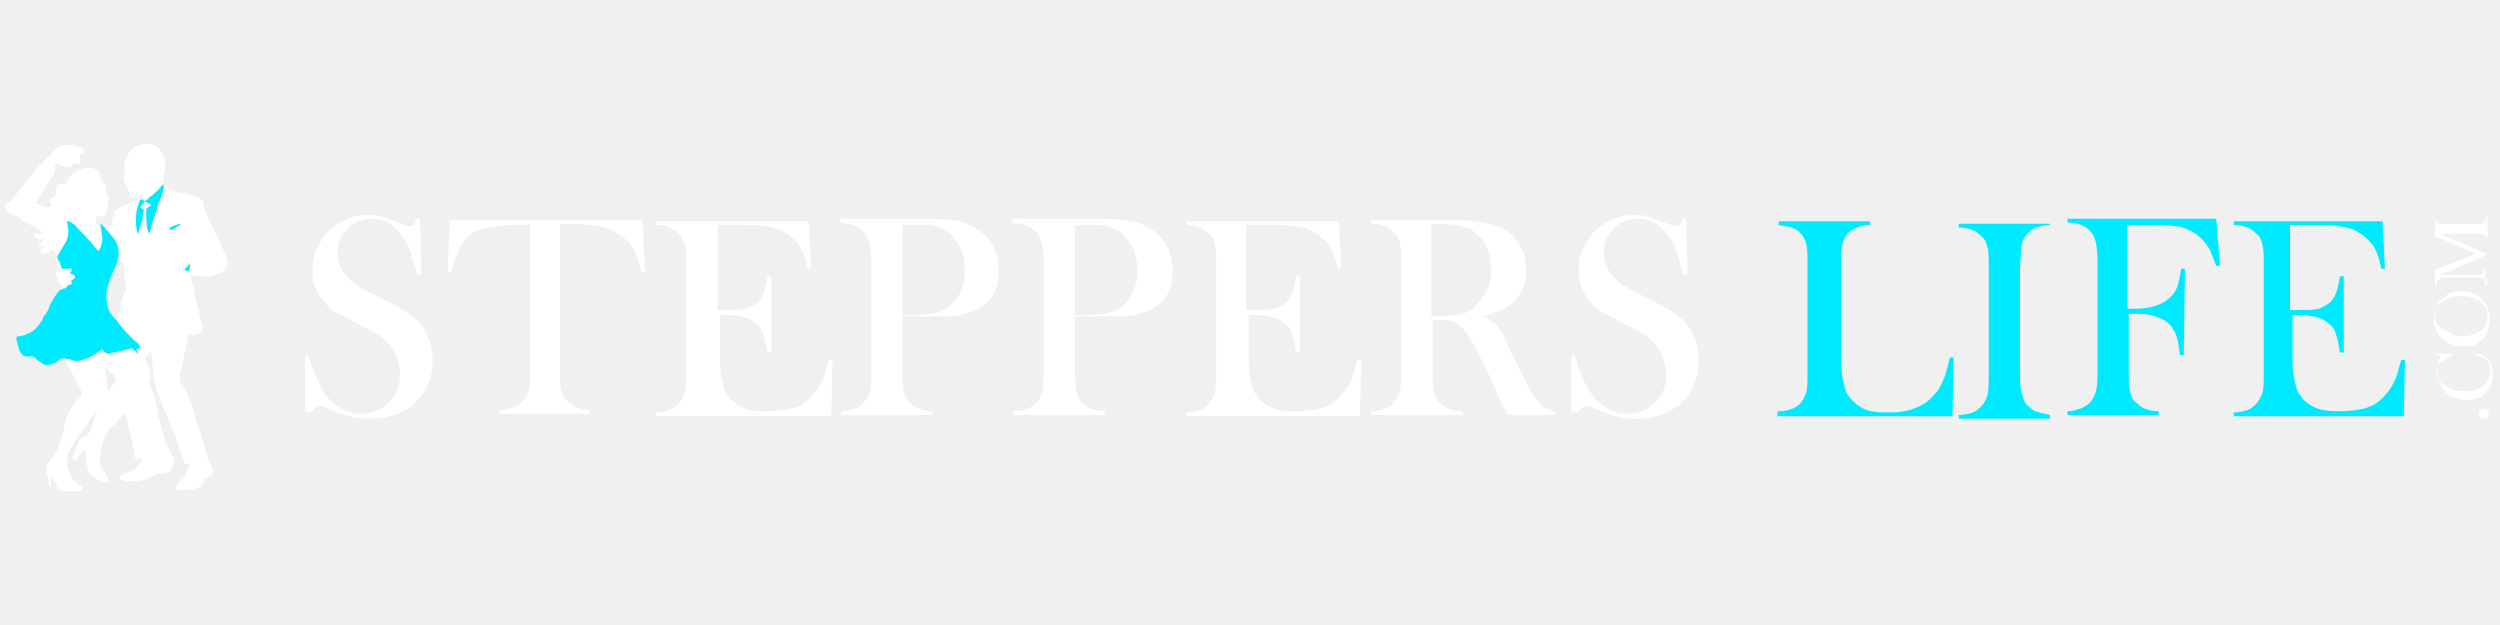
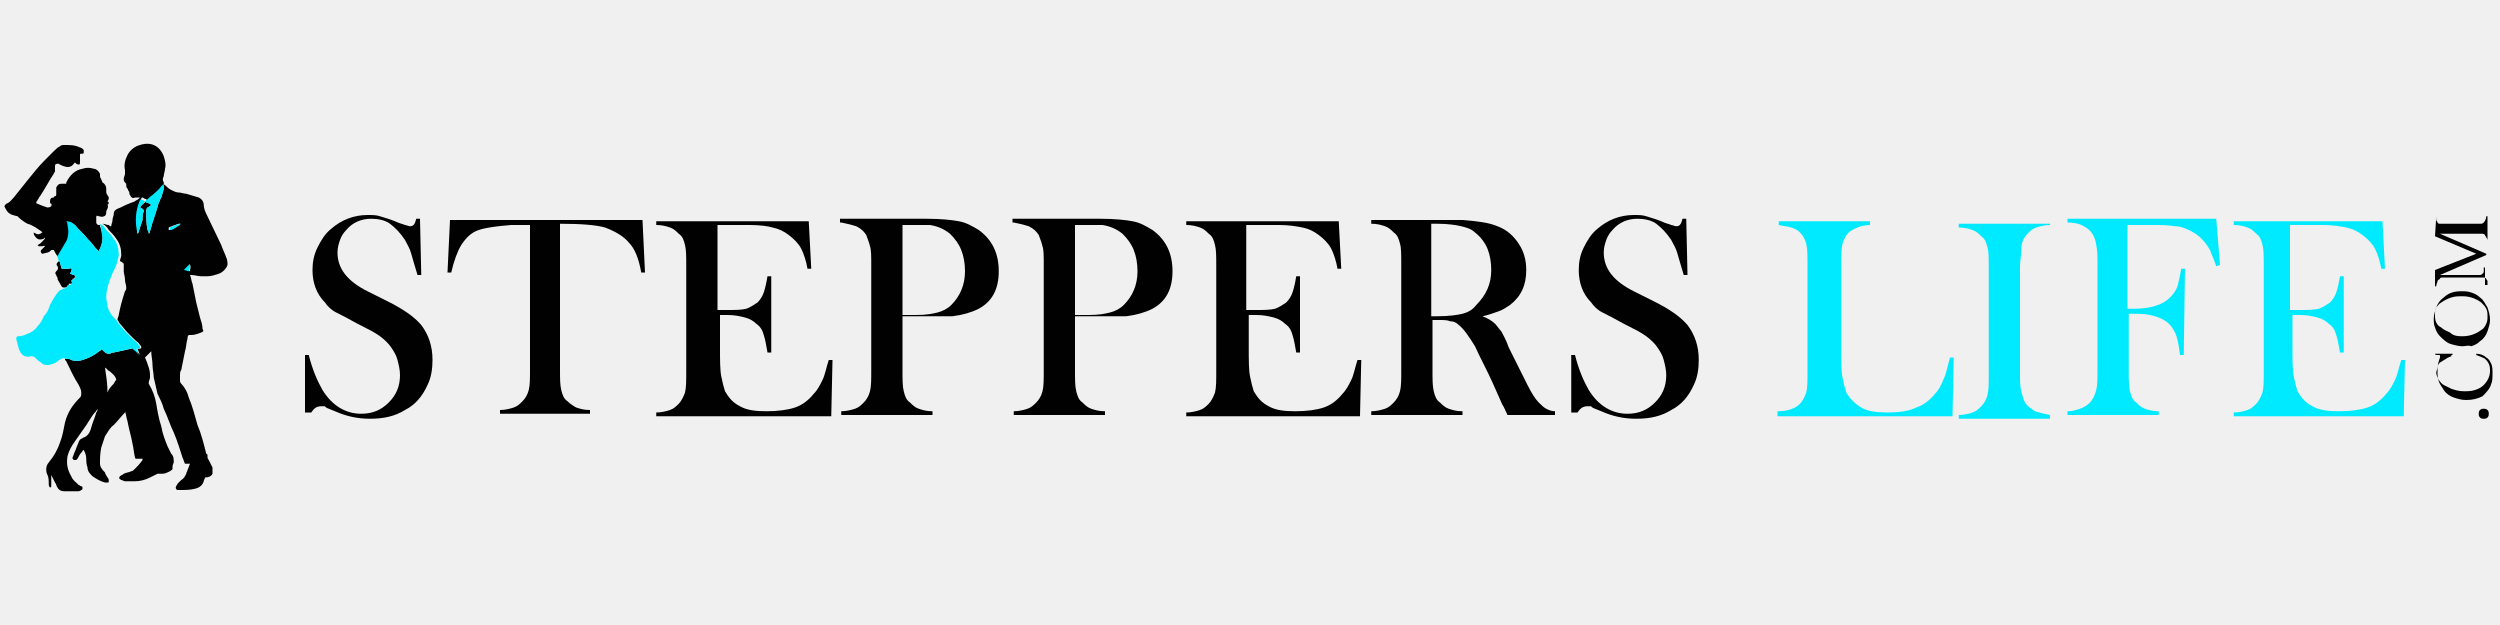
<svg xmlns="http://www.w3.org/2000/svg" version="1.1" id="Layer_1" x="0px" y="0px" viewBox="0 0 200 50" style="enable-background:new 0 0 200 50;" xml:space="preserve">
  <style type="text/css">
- 	.st0{fill:#FFFFFF;}
+ 	.st0{fill:#010101;}
	.st1{fill:#00EAFF;}
</style>
  <g>
    <g>
      <g>
        <path class="st0" d="M18.1,20.6c-0.1-0.3-0.3-0.7-0.4-1c-0.4-0.8-0.8-1.7-1.2-2.5c-0.1-0.2-0.2-0.5-0.2-0.7     c0-0.3-0.2-0.5-0.4-0.6c-0.3-0.1-0.7-0.2-1-0.3c-0.2,0-0.4-0.1-0.6-0.1c-0.2,0-0.4-0.1-0.6-0.2c-0.2-0.1-0.3-0.2-0.5-0.4     c-0.1,0-0.1-0.1-0.1-0.2c-0.1-0.2-0.1-0.3,0-0.5c0-0.2,0.1-0.4,0.1-0.6c0.1-0.3,0-0.7-0.1-1c-0.3-0.8-1-1.2-1.9-0.9     c-0.4,0.1-0.8,0.4-1,0.8c-0.2,0.4-0.3,0.8-0.2,1.2c0,0.1,0,0.2,0,0.3c0,0.1-0.1,0.3-0.1,0.4c0,0.1,0,0.2,0.1,0.3     c0,0,0.1,0.1,0.1,0.1c0,0,0,0.1,0,0.1c0,0.1,0,0.2,0.1,0.3c0.1,0.1,0,0.1,0.1,0.2c0.1,0.1,0,0.2,0.1,0.3c0.1,0.2,0.2,0.3,0.4,0.2     c0,0,0,0,0.1,0c0.1,0,0.2,0,0.3,0c0,0-0.1,0.1-0.1,0.1c-0.1,0.1-0.2,0.1-0.3,0.2c-0.2,0.1-0.3,0.1-0.5,0.2     c-0.3,0.1-0.6,0.3-0.9,0.4c-0.2,0.1-0.3,0.2-0.3,0.4c0,0.2-0.1,0.3-0.1,0.5c0,0.2-0.1,0.3-0.1,0.5c-0.1,0-0.1,0-0.2-0.1     c-0.2,0-0.3-0.1-0.5-0.1l-0.1,0c0,0,0,0,0,0c0,0,0.1,0,0.1,0c0.2,0.1,0.4,0.3,0.5,0.5c0.2,0.2,0.4,0.4,0.6,0.7     c0.3,0.4,0.4,0.8,0.4,1.3c0,0.2-0.1,0.3-0.1,0.5c0.1,0,0.2,0.1,0.3,0.2c0,0,0,0,0,0.1c0,0.2,0,0.4,0,0.5c0,0.2,0.1,0.4,0.1,0.7     c0,0.2,0.1,0.4,0.1,0.6c0,0.1,0,0.2-0.1,0.3c-0.2,0.6-0.4,1.3-0.5,1.9c0,0.1-0.1,0.2-0.1,0.4c0.1,0.1,0.1,0.2,0.2,0.3     c0.2,0.2,0.4,0.5,0.6,0.7c0.2,0.2,0.4,0.4,0.6,0.6c0.1,0.1,0.3,0.2,0.4,0.4c0.1,0.1,0.1,0.1,0.1,0.2c0,0.1-0.1,0.1-0.2,0.1     c0,0-0.1,0-0.1,0c0.1,0.2,0.1,0.3,0.2,0.5c0,0,0,0,0,0c-0.1-0.1-0.2-0.3-0.4-0.4c0,0-0.1-0.1-0.1-0.1c-0.1-0.1-0.1,0-0.2,0     C10,28,9.6,28.1,9.1,28.2c-0.1,0-0.2,0-0.3,0.1c-0.2,0-0.3,0-0.5-0.2c0,0-0.1-0.1-0.1-0.1c0-0.1-0.1-0.1-0.1,0     c-0.2,0.1-0.4,0.3-0.6,0.4c-0.3,0.2-0.6,0.3-0.9,0.4c-0.3,0.1-0.6,0.1-0.9,0c-0.1-0.1-0.3-0.1-0.4-0.1c0,0-0.1,0-0.1,0     c0,0.1,0,0.1,0.1,0.2c0.3,0.6,0.6,1.3,1,1.9c0.1,0.2,0.2,0.4,0.2,0.6c0,0.2,0,0.3-0.1,0.4c-0.6,0.6-1,1.2-1.2,2     c-0.1,0.5-0.2,1.1-0.4,1.6c-0.2,0.6-0.5,1.1-0.9,1.6c-0.1,0.1-0.2,0.3-0.2,0.5c0,0.2,0,0.3,0.1,0.5c0.1,0.2,0.1,0.5,0.1,0.7     c0,0.1,0,0.2,0.1,0.3C3.9,39,4,39,4,39c0.1,0,0.1-0.1,0.1-0.1c0-0.1,0-0.3,0-0.4c0-0.2,0-0.3,0-0.5c0,0,0,0,0,0     c0.1,0.2,0.2,0.4,0.3,0.6c0.1,0.1,0.1,0.3,0.2,0.4c0.1,0.2,0.3,0.3,0.5,0.3c0.4,0,0.7,0,1.1,0c0.1,0,0.2,0,0.3-0.1     c0.1,0,0.1-0.1,0.1-0.2c0,0,0-0.1-0.1-0.1c-0.1,0-0.1-0.1-0.2-0.1c-0.2-0.2-0.5-0.4-0.6-0.7c-0.3-0.5-0.4-1-0.3-1.6     c0.1-0.4,0.3-0.8,0.6-1.2c0.2-0.3,0.5-0.7,0.7-1c0.3-0.4,0.5-0.8,0.8-1.2c0.1-0.1,0.2-0.2,0.3-0.4c0,0.1,0,0.2-0.1,0.3     c-0.1,0.4-0.3,0.8-0.4,1.2C7.2,34.6,7,34.9,6.7,35c-0.1,0-0.1,0.1-0.2,0.1c-0.2,0.1-0.2,0.3-0.3,0.5c-0.1,0.2-0.1,0.3-0.2,0.5     c-0.1,0.2-0.1,0.3-0.2,0.5c0,0.1,0,0.1,0.1,0.2c0.1,0,0.1,0,0.2,0c0,0,0.1-0.1,0.1-0.1c0.1-0.2,0.2-0.4,0.4-0.6     c0,0,0-0.1,0.1-0.1c0.1,0.2,0.2,0.4,0.2,0.7c0,0.2,0,0.4,0.1,0.7c0,0.3,0.2,0.5,0.4,0.7c0.3,0.2,0.6,0.4,1,0.5c0.1,0,0.1,0,0.2,0     c0.1,0,0.1,0,0.1-0.1c0-0.1,0-0.2-0.1-0.3c-0.1-0.2-0.2-0.3-0.2-0.4C8.1,37.5,8,37.3,8,37.1c0-0.4,0-0.8,0.1-1.3     c0.1-0.3,0.2-0.6,0.3-0.9c0.2-0.3,0.4-0.7,0.7-0.9c0.3-0.3,0.6-0.7,0.9-1c0,0,0,0,0-0.1c0,0,0,0,0,0c0.1,0.3,0.1,0.5,0.2,0.8     c0.1,0.6,0.3,1.2,0.4,1.8c0.1,0.4,0.1,0.7,0.2,1.1c0,0.1,0.1,0.1,0.1,0.1c0,0,0.1,0,0.1,0c0.1,0,0.2,0,0.4,0c0,0,0,0,0,0.1     c-0.2,0.3-0.4,0.5-0.6,0.7c-0.1,0.1-0.2,0.2-0.3,0.2c-0.2,0.1-0.4,0.1-0.6,0.2C9.8,38,9.7,38,9.6,38.1c-0.1,0.1-0.1,0.2,0.1,0.3     c0.1,0,0.2,0.1,0.3,0.1c0.3,0,0.5,0,0.8,0c0.4,0,0.8-0.1,1.2-0.3c0.2-0.1,0.4-0.2,0.6-0.3c0.1,0,0.1,0,0.2,0c0.1,0,0.1,0,0.2,0     c0.2,0,0.4-0.1,0.6-0.2c0.1-0.1,0.2-0.1,0.2-0.2c0-0.2,0-0.3,0.1-0.5c0-0.3,0-0.5-0.2-0.7c-0.1-0.2-0.2-0.4-0.3-0.6     c-0.2-0.5-0.4-1-0.5-1.6c-0.2-0.6-0.3-1.2-0.4-1.8c-0.1-0.6-0.3-1.1-0.6-1.6c0,0,0-0.1,0-0.1c0-0.1,0.1-0.3,0.1-0.4     c0-0.3,0-0.5-0.1-0.8c-0.1-0.3-0.2-0.6-0.3-0.8c0.2-0.2,0.3-0.3,0.5-0.5c0,0,0,0,0,0c0,0.4,0.1,0.7,0.1,1.1c0,0.3,0.1,0.7,0.1,1     c0.1,0.4,0.2,0.9,0.3,1.3c0.2,0.4,0.4,0.8,0.5,1.2c0.3,0.6,0.5,1.3,0.8,1.9c0.3,0.7,0.5,1.4,0.7,2c0.1,0.2,0.1,0.3,0.2,0.5     c0.1,0,0.3,0,0.4,0c-0.1,0.2-0.1,0.3-0.2,0.5c0,0.1-0.1,0.2-0.1,0.3c-0.1,0.2-0.2,0.4-0.4,0.5c-0.1,0.1-0.2,0.2-0.3,0.3     c0,0.1-0.1,0.1-0.1,0.2c-0.1,0.1,0,0.3,0.1,0.3c0.1,0,0.1,0,0.2,0c0.4,0,0.8,0,1.2-0.1c0.4-0.1,0.6-0.3,0.7-0.6     c0-0.1,0.1-0.2,0.1-0.3c0,0,0,0,0,0c0.3,0,0.5-0.1,0.6-0.3c0-0.2,0-0.3,0-0.5c-0.1-0.2-0.2-0.4-0.3-0.6c-0.1-0.1-0.1-0.2-0.1-0.3     c0-0.1,0-0.2-0.1-0.2c-0.2-0.8-0.4-1.6-0.7-2.3c-0.2-0.7-0.4-1.5-0.7-2.2c-0.1-0.4-0.3-0.8-0.6-1.1c-0.1-0.1-0.1-0.2-0.1-0.3     c0-0.1,0-0.3,0-0.4c0-0.1,0-0.3,0.1-0.4c0.1-0.5,0.2-1,0.3-1.5c0.1-0.3,0.1-0.7,0.2-1c0-0.1,0-0.2,0.1-0.3c0.1,0,0.2,0,0.2,0     c0.3,0,0.5-0.1,0.8-0.2c0.2-0.1,0.2-0.1,0.1-0.3c0-0.3-0.1-0.6-0.2-0.9c-0.1-0.4-0.2-0.8-0.3-1.2c-0.1-0.5-0.2-1-0.3-1.5     c-0.1-0.2-0.1-0.5-0.2-0.7c0,0,0,0,0.1,0c0.3,0,0.5,0.1,0.8,0.1c0.2,0,0.4,0,0.5,0c0.3,0,0.6-0.1,0.9-0.2     c0.3-0.1,0.6-0.4,0.7-0.7C18.2,21,18.2,20.8,18.1,20.6z M9.2,30.5c0,0.1-0.1,0.1-0.1,0.2c-0.2,0.2-0.4,0.4-0.5,0.7     c0-0.7-0.1-1.3-0.2-2c0.1,0.1,0.2,0.1,0.2,0.2c0.2,0.1,0.3,0.2,0.5,0.4c0.1,0.1,0.2,0.3,0.2,0.4C9.3,30.4,9.2,30.5,9.2,30.5z      M11.2,16.6c0.1,0,0.1,0.1,0.2,0.1c0.1,0.1,0.1,0.1,0.1,0.2c-0.1,0.2-0.1,0.5-0.1,0.7c-0.1,0.3-0.2,0.6-0.3,0.9     c0,0.1,0,0.1-0.1,0.2c-0.1-0.9-0.1-1.9,0.3-2.8c0,0,0-0.1,0.1-0.1c0.1,0,0.1,0.1,0.2,0.1c0.1,0,0.1,0.1,0.2,0.1     C11.5,16.3,11.3,16.4,11.2,16.6z M12.9,15.8c-0.1,0.1-0.1,0.3-0.2,0.4c-0.2,0.8-0.5,1.5-0.7,2.3c0,0.1,0,0.1-0.1,0.2     c0-0.1,0-0.2-0.1-0.3c-0.1-0.5-0.1-1-0.1-1.5c0-0.1,0-0.2,0.1-0.3c0.1,0,0.1-0.1,0.2-0.1c0.1-0.1,0.1-0.1,0-0.2     c-0.1,0-0.2-0.1-0.2-0.1c0,0,0,0-0.1,0c-0.1-0.1-0.1-0.1,0-0.1c0,0,0,0,0,0c0.2-0.1,0.3-0.3,0.5-0.4c0.2-0.2,0.5-0.4,0.7-0.7     c0,0,0.1-0.1,0.1-0.1c0.1-0.1,0.1-0.1,0.1,0.1C13.1,15.2,13,15.5,12.9,15.8z M14.3,18c-0.2,0.1-0.4,0.3-0.7,0.4c0,0-0.1,0-0.1,0     c0-0.1,0-0.1,0-0.2c0.2-0.1,0.5-0.2,0.8-0.3c0,0,0.1,0,0.1,0c0,0,0,0,0,0C14.4,18,14.4,18,14.3,18z M15.2,21.7     c-0.1,0-0.2-0.1-0.4-0.1c0.1-0.2,0.3-0.3,0.4-0.4C15.3,21.3,15.2,21.5,15.2,21.7z" />
        <path class="st0" d="M4,20.1C4.1,20,4.1,20,4.2,20c0,0,0.1,0,0.1,0c0.1,0.2,0.2,0.4,0.4,0.6c0,0,0,0,0,0c0-0.1,0.1-0.1,0.1-0.2     c0.2-0.3,0.4-0.7,0.6-1c0.2-0.4,0.2-0.9,0.1-1.3c0-0.1,0-0.2-0.1-0.3C5.7,17.7,5.8,17.9,6,18c0.3,0.4,0.7,0.7,1,1.1     c0.2,0.2,0.4,0.4,0.6,0.7c0.1,0.1,0.2,0.2,0.3,0.3c0,0,0,0,0,0c0.2-0.4,0.3-0.7,0.3-1.1c0-0.3-0.1-0.7-0.2-0.9c0,0,0-0.1,0-0.1     c0,0-0.1,0-0.1,0c-0.1,0-0.2-0.1-0.2-0.2c0-0.1,0-0.3,0-0.4c0-0.1,0-0.2,0.2-0.1c0.1,0,0.3,0.1,0.4,0c0.1,0,0.2-0.1,0.2-0.3     c0,0,0-0.1,0-0.1c0.1-0.2,0.2-0.4,0.1-0.5c0.1-0.1,0.1-0.1,0.1-0.2c0,0-0.1-0.1-0.1-0.1c0,0,0,0,0,0c0.1-0.1,0.1-0.2,0.1-0.3     c0-0.1-0.1-0.1-0.1-0.2c-0.1-0.1-0.1-0.2-0.1-0.3c0-0.1,0-0.1,0-0.2c0-0.2-0.1-0.4-0.3-0.5C8.1,14.3,8,14.2,8,14.1     C8,14,8,14,8,13.9c-0.1-0.2-0.3-0.4-0.5-0.4c-0.3-0.1-0.6-0.1-0.9,0c-0.6,0.1-1,0.5-1.3,1.1c0,0,0,0.1,0,0.1c-0.1,0-0.1,0-0.2,0     c-0.1,0-0.1,0-0.2,0c-0.2,0-0.3,0.1-0.4,0.3c0,0.1,0,0.1,0,0.2c0,0.1,0,0.2,0,0.3c0,0.1,0,0.2-0.1,0.2c0,0-0.1,0-0.1,0.1     C4.1,15.8,4,15.9,4,16.1c0,0.1,0,0.2,0.1,0.2c0.1,0.2-0.1,0.3-0.3,0.3c-0.3-0.1-0.6-0.2-0.8-0.3c0,0-0.1,0-0.1-0.1     c0-0.1,0.1-0.1,0.1-0.2c0.1-0.1,0.1-0.2,0.2-0.3c0.4-0.6,0.7-1.2,1.1-1.8c0-0.1,0.1-0.1,0.1-0.2c0-0.1,0-0.3,0-0.4     c0-0.2,0.1-0.2,0.3-0.2c0.1,0.1,0.2,0.1,0.4,0.2c0.3,0.1,0.6,0.1,0.8-0.2c0,0,0.1-0.1,0.1-0.1c0,0,0,0,0.1,0.1     c0.2,0.1,0.3,0.1,0.3-0.1c0-0.1,0-0.1,0-0.2c0-0.1,0-0.2,0-0.4c0-0.1,0-0.1,0.1-0.1c0,0,0,0,0,0c0.1,0,0.2,0,0.2-0.1     c0-0.1,0-0.1,0-0.2c0,0-0.1-0.1-0.1-0.1c-0.1-0.1-0.2-0.1-0.2-0.1c-0.4-0.2-0.8-0.2-1.2-0.2c-0.2,0-0.3,0-0.4,0.1     c-0.2,0.1-0.3,0.2-0.5,0.4c-0.1,0.1-0.2,0.2-0.3,0.3c-0.1,0.1-0.2,0.2-0.4,0.4c-0.5,0.5-0.9,1-1.3,1.5c-0.4,0.5-0.8,1-1.2,1.5     c-0.2,0.2-0.3,0.4-0.6,0.5c-0.1,0.1-0.2,0.2-0.1,0.3c0.1,0.2,0.2,0.4,0.4,0.5c0.1,0.1,0.6,0.2,0.6,0.2c0,0,0.1,0.1,0.1,0.1     c0.2,0.2,0.5,0.4,0.7,0.5C2.6,18,3,18.3,3.3,18.5c0,0,0.1,0.1,0.1,0.1c-0.1,0-0.1,0.1-0.2,0.1c-0.2,0.1-0.3,0-0.5-0.1     c0,0.1,0,0.2,0.1,0.3c0.2,0.3,0.4,0.3,0.7,0.2c0,0,0.1-0.1,0.1-0.1c0,0.1,0,0.1-0.1,0.2c-0.1,0.1-0.2,0.2-0.3,0.3     c-0.1,0-0.1,0.1-0.2,0.1c0,0,0,0,0,0c0,0,0.1,0.1,0.1,0.1c0.1,0,0.2,0,0.3,0c0.1,0,0.1-0.1,0.2,0c-0.1,0.1-0.1,0.1-0.2,0.2     c0,0-0.1,0.1-0.1,0.1c-0.1,0.1,0,0.3,0.1,0.3C3.8,20.2,3.9,20.2,4,20.1z" />
        <path class="st0" d="M6,22.1C6,22.1,6,22,5.9,22c-0.1,0-0.2-0.1-0.3-0.1c0-0.1,0.1-0.1,0.1-0.2c0-0.1,0.1-0.1,0-0.2     c0-0.1-0.1,0-0.2,0c-0.2,0-0.3,0-0.5,0c0,0-0.1,0-0.1-0.1c0-0.1-0.1-0.3-0.1-0.4c0-0.1-0.1-0.1-0.1-0.1c0,0-0.1,0.1-0.1,0.1     c-0.1,0.1-0.1,0.2,0,0.3c0.1,0.2,0,0.3-0.1,0.4c-0.1,0.1-0.1,0.2,0,0.3c0,0.1,0.1,0.2,0.1,0.2c0,0.1,0,0.2,0.1,0.3     c0,0.1,0.1,0.1,0.1,0.2c0.1,0.1,0.1,0.3,0.3,0.3c0,0,0,0,0.1,0c0.1,0,0.2-0.1,0.3-0.2c0,0,0-0.1,0-0.1c0,0,0.1,0,0.1,0     c0.2,0,0.3-0.1,0.2-0.3c0,0,0-0.1,0-0.1c0.1,0,0.1,0,0.2-0.1C5.9,22.2,6,22.2,6,22.1z" />
      </g>
      <path class="st1" d="M8,17.9c0.2,0.1,0.4,0.3,0.5,0.5c0.2,0.2,0.4,0.4,0.6,0.7c0.3,0.4,0.4,0.8,0.4,1.3c0,0.2-0.1,0.3-0.1,0.5    c0,0.1-0.1,0.2-0.1,0.3c-0.1,0.3-0.3,0.6-0.4,0.9c-0.2,0.5-0.4,1.1-0.4,1.7c0,0.2,0.1,0.5,0.1,0.7c0.1,0.4,0.3,0.7,0.6,1    c0,0,0,0,0.1,0.1c0.1,0.1,0.1,0.2,0.2,0.3c0.2,0.2,0.4,0.5,0.6,0.7c0.2,0.2,0.4,0.4,0.6,0.6c0.1,0.1,0.3,0.2,0.4,0.4    c0.1,0.1,0.1,0.1,0.1,0.2c0,0.1-0.1,0.1-0.2,0.1c0,0-0.1,0-0.1,0c0.1,0.2,0.1,0.3,0.2,0.5c0,0,0,0,0,0c-0.1-0.1-0.2-0.3-0.4-0.4    c0,0-0.1-0.1-0.1-0.1c-0.1-0.1-0.1,0-0.2,0C10,28,9.6,28.1,9.1,28.2c-0.1,0-0.2,0-0.3,0.1c-0.2,0-0.3,0-0.5-0.2    c0,0-0.1-0.1-0.1-0.1c0-0.1-0.1-0.1-0.1,0c-0.2,0.1-0.4,0.3-0.6,0.4c-0.3,0.2-0.6,0.3-0.9,0.4c-0.3,0.1-0.6,0.1-0.9,0    c-0.1-0.1-0.3-0.1-0.4-0.1c0,0-0.1,0-0.1,0c-0.1-0.1-0.2,0-0.3,0c-0.1,0.1-0.2,0.1-0.3,0.2c-0.2,0.2-0.4,0.2-0.7,0.3    c-0.2,0-0.4,0-0.5-0.1c-0.1-0.1-0.3-0.2-0.4-0.3c-0.1-0.1-0.1-0.1-0.2-0.2c-0.1-0.1-0.2-0.1-0.4-0.1c-0.1,0.1-0.3,0-0.4,0    c-0.3-0.1-0.4-0.4-0.5-0.6c0-0.1-0.1-0.3-0.1-0.4c0-0.1-0.1-0.3-0.1-0.4c0-0.2,0.1-0.2,0.2-0.2c0.2,0,0.5-0.1,0.7-0.2    c0.3-0.1,0.6-0.3,0.8-0.6c0.2-0.2,0.4-0.5,0.5-0.8C3.8,25,3.9,24.7,4,24.4c0.2-0.4,0.5-0.9,0.8-1.2C4.9,23.2,5,23.2,5,23.1    c0,0,0,0,0.1,0c0.1,0,0.2-0.1,0.3-0.2c0,0,0-0.1,0-0.1c0,0,0.1,0,0.1,0c0.2,0,0.3-0.1,0.2-0.3c0,0,0-0.1,0-0.1    c0.1,0,0.1,0,0.2-0.1c0.1,0,0.1-0.1,0.1-0.1C6,22.1,6,22,5.9,22c-0.1,0-0.2-0.1-0.3-0.1c0-0.1,0.1-0.1,0.1-0.2    c0-0.1,0.1-0.1,0-0.2c0-0.1-0.1,0-0.2,0c-0.2,0-0.3,0-0.5,0c0,0-0.1,0-0.1-0.1c0-0.1-0.1-0.3-0.1-0.4c0-0.1-0.1-0.1-0.1-0.1    c0-0.1-0.1-0.2-0.1-0.4c0,0,0,0,0,0c0-0.1,0.1-0.1,0.1-0.2c0.2-0.3,0.4-0.7,0.6-1c0.2-0.4,0.2-0.9,0.1-1.3c0-0.1,0-0.2-0.1-0.3    C5.7,17.7,5.8,17.9,6,18c0.3,0.4,0.7,0.7,1,1.1c0.2,0.2,0.4,0.4,0.6,0.7c0.1,0.1,0.2,0.2,0.3,0.3c0,0,0,0,0,0    c0.2-0.4,0.3-0.7,0.3-1.1C8.1,18.6,8.1,18.2,8,17.9c-0.1,0-0.1,0-0.1,0C7.9,17.9,8,17.9,8,17.9z" />
      <path class="st1" d="M11.7,16c0.2-0.1,0.3-0.3,0.5-0.4c0.2-0.2,0.5-0.4,0.7-0.7c0,0,0.1-0.1,0.1-0.1c0.1-0.1,0.1-0.1,0.1,0.1    c0,0.3-0.1,0.6-0.2,0.9c-0.1,0.1-0.1,0.3-0.2,0.4c-0.2,0.8-0.5,1.5-0.7,2.3c0,0.1,0,0.1-0.1,0.2c0-0.1,0-0.2-0.1-0.3    c-0.1-0.5-0.1-1-0.1-1.5c0-0.1,0-0.2,0.1-0.3c0.1,0,0.1-0.1,0.2-0.1c0.1-0.1,0.1-0.1,0-0.2c-0.1,0-0.2-0.1-0.2-0.1c0,0,0,0-0.1,0    C11.6,16.1,11.6,16.1,11.7,16C11.7,16,11.7,16,11.7,16z" />
      <path class="st1" d="M11.2,16C11.2,16,11.2,16,11.2,16c0.1-0.1,0.2,0,0.2,0c0.1,0,0.1,0.1,0.2,0.1c-0.1,0.2-0.3,0.3-0.4,0.5    c0.1,0,0.1,0.1,0.2,0.1c0.1,0.1,0.1,0.1,0.1,0.2c-0.1,0.2-0.1,0.5-0.1,0.7c-0.1,0.3-0.2,0.6-0.3,0.9c0,0.1,0,0.1-0.1,0.2    C10.8,17.8,10.8,16.9,11.2,16z" />
      <path class="st1" d="M14.5,17.9c-0.1,0-0.1,0.1-0.1,0.1c-0.2,0.1-0.4,0.3-0.7,0.4c0,0-0.1,0-0.1,0c0-0.1,0-0.1,0-0.2    c0.2-0.1,0.5-0.2,0.8-0.3C14.4,17.9,14.4,17.9,14.5,17.9C14.5,17.9,14.5,17.9,14.5,17.9z" />
      <path class="st1" d="M15.2,21.1c0,0.2,0,0.4-0.1,0.6c-0.1,0-0.2-0.1-0.4-0.1C14.9,21.4,15.1,21.2,15.2,21.1z" />
    </g>
    <g>
      <g>
        <path class="st0" d="M24.4,33.1l0-4.7l0.3,0c0.3,1.2,0.7,2.1,1.1,2.8c0.8,1.3,1.9,1.9,3.1,1.9c0.9,0,1.6-0.3,2.2-0.9     c0.6-0.6,0.9-1.3,0.9-2.2c0-0.4-0.1-0.8-0.2-1.2c-0.1-0.4-0.3-0.7-0.5-1c-0.2-0.3-0.5-0.6-0.9-0.9s-1-0.6-1.8-1     c-0.7-0.4-1.3-0.7-1.7-0.9c-0.4-0.2-0.7-0.5-0.9-0.8c-0.7-0.7-1-1.6-1-2.6c0-0.6,0.1-1.2,0.4-1.8c0.3-0.6,0.6-1.1,1.1-1.5     c0.8-0.7,1.8-1.1,2.9-1.1c0.4,0,0.7,0,1,0.1c0.3,0.1,0.7,0.2,1.2,0.4c0.4,0.2,0.6,0.2,0.8,0.3c0.1,0,0.3,0.1,0.4,0.1     c0.3,0,0.4-0.2,0.5-0.6h0.3l0.1,4.5h-0.3c-0.2-0.7-0.4-1.3-0.5-1.7c-0.1-0.4-0.3-0.7-0.5-1.1c-0.4-0.6-0.8-1-1.2-1.3     c-0.4-0.3-1-0.4-1.5-0.4c-0.8,0-1.5,0.3-2,0.9c-0.2,0.2-0.4,0.5-0.5,0.8c-0.1,0.3-0.2,0.6-0.2,1c0,1.3,0.8,2.3,2.4,3.1l1.6,0.8     c1.2,0.6,2.1,1.2,2.7,1.9c0.6,0.8,0.9,1.7,0.9,2.8c0,0.7-0.1,1.4-0.4,2c-0.4,0.9-1,1.6-1.8,2c-0.8,0.5-1.7,0.7-2.8,0.7     c-1,0-1.9-0.2-2.8-0.6c-0.5-0.2-0.8-0.3-0.8-0.4c-0.1,0-0.2,0-0.3,0c-0.4,0-0.6,0.2-0.8,0.5H24.4z" />
        <path class="st0" d="M42.4,18c-0.5,0-1,0-1.5,0c-1.2,0.1-2,0.2-2.6,0.4c-0.6,0.2-1,0.6-1.4,1.2c-0.3,0.5-0.6,1.3-0.8,2.2l-0.3,0     l0.2-4.2h15.4l0.2,4.2l-0.3,0c-0.2-1.1-0.5-1.9-1-2.4c-0.4-0.5-1.1-0.9-1.9-1.2c-0.7-0.2-1.9-0.3-3.6-0.3v11.6     c0,0.8,0,1.3,0.1,1.7c0.1,0.4,0.2,0.7,0.5,0.9c0.2,0.2,0.5,0.4,0.7,0.5c0.3,0.1,0.6,0.2,1.1,0.2v0.3H40v-0.3     c0.4,0,0.8-0.1,1.1-0.2c0.3-0.1,0.5-0.3,0.7-0.5c0.2-0.2,0.4-0.5,0.5-0.9c0.1-0.4,0.1-0.9,0.1-1.7V18z" />
        <path class="st0" d="M64.7,17.7l0.2,3.8l-0.3,0c-0.1-0.6-0.3-1.2-0.5-1.6c-0.2-0.4-0.6-0.8-1-1.1c-0.4-0.3-0.8-0.5-1.3-0.6     C61.5,18.1,60.8,18,60,18h-2.6v6.8h0.7c0.7,0,1.2,0,1.6-0.1c0.3-0.1,0.6-0.3,0.9-0.5c0.2-0.2,0.4-0.5,0.5-0.8     c0.1-0.3,0.2-0.7,0.3-1.3l0.3,0l0,6.1h-0.3c-0.1-0.6-0.2-1.1-0.3-1.4c-0.1-0.4-0.3-0.7-0.6-0.9c-0.2-0.2-0.5-0.4-0.9-0.5     c-0.4-0.1-0.8-0.2-1.4-0.2h-0.6v2.6c0,1,0,1.8,0.1,2.3c0.1,0.5,0.2,0.9,0.3,1.2c0.3,0.5,0.6,0.9,1.2,1.2c0.5,0.3,1.2,0.4,2.1,0.4     c0.9,0,1.7-0.1,2.3-0.3c0.6-0.2,1.1-0.6,1.5-1.1c0.3-0.3,0.5-0.7,0.7-1.1c0.2-0.4,0.3-1,0.5-1.6l0.3,0l-0.1,4.5H52.5v-0.3     c0.4,0,0.8-0.1,1.1-0.2c0.3-0.1,0.5-0.3,0.7-0.5c0.2-0.2,0.4-0.6,0.5-0.9c0.1-0.4,0.1-0.9,0.1-1.7v-8.4c0-0.8,0-1.3-0.1-1.7     c-0.1-0.4-0.2-0.7-0.5-0.9c-0.2-0.2-0.4-0.4-0.7-0.5c-0.3-0.1-0.6-0.2-1.1-0.2v-0.3H64.7z" />
        <path class="st0" d="M72.2,25.5v4.1c0,0.8,0,1.3,0.1,1.7c0.1,0.4,0.2,0.7,0.5,0.9c0.2,0.2,0.4,0.4,0.7,0.5     c0.3,0.1,0.6,0.2,1.1,0.2v0.3h-7.3v-0.3c0.4,0,0.8-0.1,1.1-0.2c0.3-0.1,0.5-0.3,0.7-0.5c0.2-0.2,0.4-0.5,0.5-0.9     c0.1-0.4,0.1-0.9,0.1-1.7v-8.4c0-0.7,0-1.2-0.1-1.5c-0.1-0.4-0.2-0.6-0.3-0.9c-0.2-0.3-0.4-0.5-0.8-0.7c-0.3-0.1-0.7-0.2-1.2-0.3     h-0.1v-0.3h6.9c1.2,0,2.1,0.1,2.6,0.2c0.6,0.1,1.1,0.4,1.6,0.7c1.1,0.8,1.6,1.9,1.6,3.3c0,1.4-0.5,2.4-1.6,3     c-0.6,0.3-1.3,0.5-2.1,0.6c-0.3,0-0.9,0-1.9,0H72.2z M72.2,25.2h1.1c0.8,0,1.3-0.1,1.7-0.2c0.4-0.1,0.8-0.3,1.1-0.6     c0.7-0.7,1.1-1.6,1.1-2.7c0-0.6-0.1-1.2-0.3-1.7c-0.2-0.5-0.5-0.9-0.9-1.3c-0.5-0.4-1-0.6-1.6-0.7c-0.2,0-0.6,0-1.2,0h-1V25.2z" />
        <path class="st0" d="M86,25.5v4.1c0,0.8,0,1.3,0.1,1.7c0.1,0.4,0.2,0.7,0.5,0.9c0.2,0.2,0.4,0.4,0.7,0.5c0.3,0.1,0.6,0.2,1.1,0.2     v0.3h-7.3v-0.3c0.4,0,0.8-0.1,1.1-0.2c0.3-0.1,0.5-0.3,0.7-0.5c0.2-0.2,0.4-0.5,0.5-0.9c0.1-0.4,0.1-0.9,0.1-1.7v-8.4     c0-0.7,0-1.2-0.1-1.5c-0.1-0.4-0.2-0.6-0.3-0.9c-0.2-0.3-0.4-0.5-0.8-0.7c-0.3-0.1-0.7-0.2-1.2-0.3h-0.1v-0.3H88     c1.2,0,2.1,0.1,2.6,0.2c0.6,0.1,1.1,0.4,1.6,0.7c1.1,0.8,1.6,1.9,1.6,3.3c0,1.4-0.5,2.4-1.6,3c-0.6,0.3-1.3,0.5-2.1,0.6     c-0.3,0-0.9,0-1.9,0H86z M86,25.2h1.1c0.8,0,1.3-0.1,1.7-0.2c0.4-0.1,0.8-0.3,1.1-0.6c0.7-0.7,1.1-1.6,1.1-2.7     c0-0.6-0.1-1.2-0.3-1.7c-0.2-0.5-0.5-0.9-0.9-1.3c-0.5-0.4-1-0.6-1.6-0.7c-0.2,0-0.6,0-1.2,0h-1V25.2z" />
        <path class="st0" d="M107.1,17.7l0.2,3.8l-0.3,0c-0.1-0.6-0.3-1.2-0.5-1.6c-0.2-0.4-0.6-0.8-1-1.1c-0.4-0.3-0.8-0.5-1.3-0.6     c-0.5-0.1-1.1-0.2-1.9-0.2h-2.6v6.8h0.7c0.7,0,1.2,0,1.6-0.1c0.3-0.1,0.6-0.3,0.9-0.5c0.2-0.2,0.4-0.5,0.5-0.8     c0.1-0.3,0.2-0.7,0.3-1.3l0.3,0l0,6.1h-0.3c-0.1-0.6-0.2-1.1-0.3-1.4c-0.1-0.4-0.3-0.7-0.6-0.9c-0.2-0.2-0.5-0.4-0.9-0.5     c-0.4-0.1-0.8-0.2-1.4-0.2h-0.6v2.6c0,1,0,1.8,0.1,2.3c0.1,0.5,0.2,0.9,0.3,1.2c0.3,0.5,0.6,0.9,1.2,1.2c0.5,0.3,1.2,0.4,2.1,0.4     c0.9,0,1.7-0.1,2.3-0.3c0.6-0.2,1.1-0.6,1.5-1.1c0.3-0.3,0.5-0.7,0.7-1.1c0.2-0.4,0.3-1,0.5-1.6l0.3,0l-0.1,4.5H94.9v-0.3     c0.4,0,0.8-0.1,1.1-0.2c0.3-0.1,0.5-0.3,0.7-0.5c0.2-0.2,0.4-0.6,0.5-0.9c0.1-0.4,0.1-0.9,0.1-1.7v-8.4c0-0.8,0-1.3-0.1-1.7     c-0.1-0.4-0.2-0.7-0.5-0.9c-0.2-0.2-0.4-0.4-0.7-0.5c-0.3-0.1-0.6-0.2-1.1-0.2v-0.3H107.1z" />
        <path class="st0" d="M114.6,25.6v4c0,0.8,0,1.3,0.1,1.7c0.1,0.4,0.2,0.7,0.5,0.9c0.2,0.2,0.4,0.4,0.7,0.5     c0.3,0.1,0.6,0.2,1.1,0.2v0.3h-7.3v-0.3c0.4,0,0.8-0.1,1.1-0.2c0.3-0.1,0.5-0.3,0.7-0.5c0.2-0.2,0.4-0.5,0.5-0.9     c0.1-0.4,0.1-0.9,0.1-1.7v-8.4c0-0.8,0-1.4-0.1-1.7c-0.1-0.4-0.2-0.7-0.5-0.9c-0.2-0.2-0.4-0.4-0.7-0.5c-0.3-0.1-0.6-0.2-1.1-0.2     v-0.3h5.5c0.9,0,1.5,0,1.8,0c1.2,0.1,2.1,0.2,2.8,0.5c0.8,0.3,1.3,0.8,1.7,1.4c0.4,0.6,0.6,1.3,0.6,2.1c0,1.2-0.4,2.1-1.3,2.8     c-0.3,0.2-0.6,0.4-0.9,0.5c-0.3,0.1-0.8,0.3-1.3,0.4c0.5,0.2,0.8,0.4,1,0.6c0.2,0.2,0.3,0.4,0.5,0.6c0.1,0.2,0.4,0.7,0.6,1.3     c0.7,1.4,1.2,2.4,1.5,3c0.3,0.6,0.6,1.1,0.9,1.4c0.2,0.2,0.4,0.4,0.6,0.5c0.2,0.1,0.4,0.2,0.7,0.2v0.3h-3.8     c-0.2-0.4-0.3-0.7-0.4-0.8l-0.8-1.8c-0.5-1.1-1-2-1.4-2.9c-0.5-0.8-0.9-1.4-1.3-1.7c-0.2-0.2-0.4-0.3-0.7-0.3     c-0.2-0.1-0.5-0.1-0.9-0.1H114.6z M114.6,25.3h0.4c0.9,0,1.6-0.1,2-0.2c0.4-0.1,0.8-0.3,1.1-0.7c0.8-0.8,1.2-1.7,1.2-2.8     c0-0.6-0.1-1.2-0.3-1.7c-0.2-0.5-0.6-1-1-1.3c-0.3-0.3-0.7-0.4-1.1-0.5c-0.4-0.1-1.1-0.2-1.9-0.2h-0.5V25.3z" />
        <path class="st0" d="M125.7,33.1l0-4.7l0.3,0c0.3,1.2,0.7,2.1,1.1,2.8c0.8,1.3,1.9,1.9,3.1,1.9c0.9,0,1.6-0.3,2.2-0.9     c0.6-0.6,0.9-1.3,0.9-2.2c0-0.4-0.1-0.8-0.2-1.2c-0.1-0.4-0.3-0.7-0.5-1c-0.2-0.3-0.5-0.6-0.9-0.9c-0.4-0.3-1-0.6-1.8-1     c-0.7-0.4-1.3-0.7-1.7-0.9c-0.4-0.2-0.7-0.5-0.9-0.8c-0.7-0.7-1-1.6-1-2.6c0-0.6,0.1-1.2,0.4-1.8c0.3-0.6,0.6-1.1,1.1-1.5     c0.8-0.7,1.8-1.1,2.9-1.1c0.4,0,0.7,0,1,0.1c0.3,0.1,0.7,0.2,1.2,0.4c0.4,0.2,0.6,0.2,0.8,0.3c0.1,0,0.3,0.1,0.4,0.1     c0.3,0,0.4-0.2,0.5-0.6h0.3l0.1,4.5h-0.3c-0.2-0.7-0.4-1.3-0.5-1.7c-0.1-0.4-0.3-0.7-0.5-1.1c-0.4-0.6-0.8-1-1.2-1.3     s-1-0.4-1.5-0.4c-0.8,0-1.5,0.3-2,0.9c-0.2,0.2-0.4,0.5-0.5,0.8c-0.1,0.3-0.2,0.6-0.2,1c0,1.3,0.8,2.3,2.4,3.1l1.6,0.8     c1.2,0.6,2.1,1.2,2.7,1.9c0.6,0.8,0.9,1.7,0.9,2.8c0,0.7-0.1,1.4-0.4,2c-0.4,0.9-1,1.6-1.8,2c-0.8,0.5-1.7,0.7-2.8,0.7     c-1,0-1.9-0.2-2.8-0.6c-0.5-0.2-0.8-0.3-0.8-0.4c-0.1,0-0.2,0-0.3,0c-0.4,0-0.6,0.2-0.8,0.5H125.7z" />
        <path class="st1" d="M142.2,33.2v-0.3c0.8,0,1.4-0.2,1.8-0.6c0.2-0.2,0.4-0.6,0.5-0.9c0.1-0.4,0.1-0.9,0.1-1.7v-8.4     c0-0.8,0-1.4-0.1-1.8c-0.1-0.4-0.3-0.7-0.5-0.9c-0.2-0.2-0.4-0.3-0.7-0.4c-0.3-0.1-0.6-0.1-1-0.2v-0.3h7.3v0.3     c-0.4,0-0.8,0.1-1,0.2s-0.5,0.2-0.7,0.4c-0.3,0.3-0.4,0.6-0.5,0.9c-0.1,0.4-0.1,1-0.1,1.8v6.6c0,1,0,1.8,0.1,2.3     c0.1,0.5,0.2,0.9,0.3,1.2c0.3,0.5,0.7,0.9,1.2,1.2c0.5,0.3,1.2,0.4,2.1,0.4c0.9,0,1.7-0.1,2.3-0.4c0.6-0.2,1.1-0.6,1.5-1.1     c0.3-0.3,0.5-0.7,0.7-1.2c0.2-0.4,0.3-1,0.5-1.7l0.3,0l-0.1,4.7H142.2z" />
        <path class="st1" d="M164,17.7v0.3c-0.4,0-0.8,0.1-1.1,0.2c-0.3,0.1-0.5,0.3-0.7,0.5c-0.3,0.3-0.5,0.7-0.5,1.3     c0,0.4-0.1,0.9-0.1,1.4v8.4c0,0.6,0,1.1,0.1,1.5c0.1,0.4,0.2,0.7,0.3,0.9c0.2,0.3,0.5,0.5,0.8,0.7c0.3,0.1,0.7,0.2,1.2,0.3v0.3     h-7.3v-0.3c0.4,0,0.8-0.1,1.1-0.2s0.5-0.3,0.7-0.5c0.2-0.2,0.4-0.5,0.5-0.9c0.1-0.4,0.1-0.9,0.1-1.7v-8.4c0-0.8,0-1.4-0.1-1.7     c-0.1-0.4-0.2-0.7-0.5-0.9c-0.2-0.2-0.4-0.4-0.7-0.5c-0.3-0.1-0.6-0.2-1.1-0.2v-0.3H164z" />
        <path class="st1" d="M170.3,25.1v4.5c0,0.8,0,1.3,0.1,1.7c0.1,0.4,0.2,0.7,0.5,0.9c0.2,0.2,0.4,0.4,0.7,0.5     c0.3,0.1,0.6,0.2,1.1,0.2v0.3h-7.3v-0.3c0.4,0,0.7-0.1,1-0.2c0.3-0.1,0.6-0.3,0.8-0.5c0.2-0.2,0.4-0.6,0.5-1     c0.1-0.4,0.1-1,0.1-1.7v-8.4c0-0.5,0-1-0.1-1.5c-0.1-0.7-0.4-1.2-1-1.5c-0.3-0.2-0.8-0.3-1.3-0.3v-0.3h11.9l0.3,3.7l-0.3,0.1     c-0.2-0.6-0.4-1-0.5-1.3c-0.4-0.7-0.9-1.2-1.5-1.5c-0.4-0.2-0.8-0.4-1.3-0.4c-0.5-0.1-1.2-0.1-2-0.1h-1.8v6.7h0.5     c1.3,0,2.3-0.3,2.9-0.9c0.3-0.3,0.5-0.6,0.6-0.9c0.1-0.4,0.2-0.8,0.3-1.4l0.3,0l-0.1,6.9h-0.3c-0.1-0.8-0.2-1.4-0.4-1.8     c-0.2-0.4-0.5-0.8-0.9-1c-0.3-0.2-0.7-0.3-1.1-0.4C171.6,25.1,171,25.1,170.3,25.1z" />
        <path class="st1" d="M190.6,17.7l0.2,3.8l-0.3,0c-0.1-0.6-0.3-1.2-0.5-1.6c-0.2-0.4-0.6-0.8-1-1.1c-0.4-0.3-0.8-0.5-1.3-0.6     c-0.5-0.1-1.1-0.2-1.9-0.2h-2.6v6.8h0.7c0.7,0,1.2,0,1.6-0.1c0.3-0.1,0.6-0.3,0.9-0.5c0.2-0.2,0.4-0.5,0.5-0.8     c0.1-0.3,0.2-0.7,0.3-1.3l0.3,0l0,6.1h-0.3c-0.1-0.6-0.2-1.1-0.3-1.4c-0.1-0.4-0.3-0.7-0.6-0.9c-0.2-0.2-0.5-0.4-0.9-0.5     c-0.4-0.1-0.8-0.2-1.4-0.2h-0.6v2.6c0,1,0,1.8,0.1,2.3c0.1,0.5,0.2,0.9,0.3,1.2c0.3,0.5,0.6,0.9,1.2,1.2c0.5,0.3,1.2,0.4,2.1,0.4     c0.9,0,1.7-0.1,2.3-0.3c0.6-0.2,1.1-0.6,1.5-1.1c0.3-0.3,0.5-0.7,0.7-1.1c0.2-0.4,0.3-1,0.5-1.6l0.3,0l-0.1,4.5h-13.6v-0.3     c0.4,0,0.8-0.1,1.1-0.2c0.3-0.1,0.5-0.3,0.7-0.5c0.2-0.2,0.4-0.6,0.5-0.9c0.1-0.4,0.1-0.9,0.1-1.7v-8.4c0-0.8,0-1.3-0.1-1.7     c-0.1-0.4-0.2-0.7-0.5-0.9c-0.2-0.2-0.4-0.4-0.7-0.5c-0.3-0.1-0.6-0.2-1.1-0.2v-0.3H190.6z" />
      </g>
      <g>
        <path class="st0" d="M198.3,33.1c0-0.1,0-0.2,0.1-0.3s0.2-0.1,0.3-0.1c0.1,0,0.2,0,0.3,0.1s0.1,0.2,0.1,0.3c0,0.1,0,0.2-0.1,0.3     s-0.2,0.1-0.3,0.1c-0.1,0-0.2,0-0.3-0.1S198.3,33.2,198.3,33.1z" />
        <path class="st0" d="M194.8,28.3l1.4,0v0.1c-0.1,0-0.1,0-0.1,0.1c-0.2,0.1-0.3,0.1-0.4,0.2c-0.2,0.1-0.3,0.2-0.5,0.3     c-0.1,0.1-0.2,0.2-0.2,0.4c0,0.1-0.1,0.3-0.1,0.4c0,0.2,0.1,0.4,0.2,0.6c0.1,0.1,0.2,0.3,0.4,0.4c0.2,0.1,0.4,0.2,0.6,0.3     c0.3,0.1,0.6,0.2,1,0.2c0.3,0,0.6,0,0.9-0.1c0.3-0.1,0.5-0.2,0.7-0.4c0.3-0.3,0.5-0.7,0.5-1.1c0-0.2,0-0.4-0.1-0.6     c-0.1-0.2-0.2-0.3-0.3-0.4c-0.2-0.1-0.4-0.2-0.7-0.3l0-0.1c0.3,0,0.6,0.1,0.8,0.3c0.2,0.1,0.3,0.3,0.4,0.5     c0.1,0.2,0.1,0.5,0.1,0.8c0,0.3,0,0.6-0.1,0.8c-0.1,0.4-0.4,0.7-0.7,1c-0.4,0.2-0.8,0.3-1.3,0.3c-0.4,0-0.7-0.1-1-0.2     c-0.3-0.1-0.6-0.3-0.8-0.6c-0.1-0.2-0.3-0.4-0.4-0.7s-0.1-0.5-0.1-0.8c0-0.2,0-0.5,0.1-0.8l0.1-0.3c0,0,0-0.1,0-0.1     c0-0.1,0-0.1-0.1-0.1C194.9,28.4,194.8,28.4,194.8,28.3L194.8,28.3z" />
        <path class="st0" d="M197,27.7c-0.3,0-0.7-0.1-1-0.2c-0.3-0.1-0.6-0.4-0.8-0.6c-0.2-0.2-0.3-0.4-0.4-0.7     c-0.1-0.2-0.1-0.5-0.1-0.7c0-0.3,0.1-0.6,0.2-0.9c0.1-0.3,0.3-0.6,0.6-0.8c0.4-0.4,0.9-0.5,1.4-0.5c0.3,0,0.5,0,0.8,0.1     s0.5,0.2,0.7,0.4c0.3,0.2,0.4,0.5,0.6,0.8c0.1,0.3,0.2,0.6,0.2,1c0,0.3-0.1,0.6-0.2,0.9c-0.1,0.3-0.3,0.6-0.6,0.8     c-0.2,0.2-0.4,0.3-0.7,0.4C197.5,27.6,197.2,27.7,197,27.7z M197,26.9c0.6,0,1.1-0.2,1.5-0.5c0.2-0.1,0.3-0.3,0.4-0.5     c0.1-0.2,0.1-0.4,0.1-0.6c0-0.2,0-0.4-0.1-0.6c-0.1-0.2-0.2-0.3-0.4-0.5c-0.4-0.3-0.9-0.5-1.5-0.5c-0.3,0-0.6,0-0.9,0.1     c-0.3,0.1-0.5,0.2-0.8,0.4c-0.2,0.1-0.3,0.3-0.4,0.4c-0.1,0.2-0.1,0.4-0.1,0.6c0,0.2,0,0.4,0.1,0.6s0.2,0.3,0.4,0.4     c0.2,0.2,0.5,0.3,0.7,0.4C196.3,26.9,196.7,26.9,197,26.9z" />
        <path class="st0" d="M194.9,17.3c0,0.1,0,0.2,0,0.3c0,0.1,0.1,0.1,0.1,0.2c0,0,0.1,0.1,0.1,0.1s0.1,0,0.2,0c0.1,0,0.2,0,0.4,0     h2.3c0.2,0,0.4,0,0.5,0c0.1,0,0.2-0.1,0.2-0.1c0.1-0.1,0.2-0.3,0.2-0.5h0.1v2H199c0-0.1,0-0.2-0.1-0.3c0-0.1-0.1-0.1-0.1-0.2     c-0.1-0.1-0.1-0.1-0.3-0.1s-0.3,0-0.5,0h-2.8l3.7,1.6v0.1l-3.7,1.6h2.7c0.2,0,0.4,0,0.5,0s0.2-0.1,0.2-0.1     c0.1-0.1,0.1-0.1,0.1-0.2c0-0.1,0-0.2,0-0.3h0.1v1.4H199c0-0.1,0-0.2,0-0.3c0-0.1-0.1-0.1-0.1-0.2c-0.1-0.1-0.1-0.1-0.3-0.1     c-0.1,0-0.3,0-0.5,0h-2.3c-0.1,0-0.2,0-0.3,0c-0.2,0-0.3,0-0.3,0.1c-0.1,0.1-0.2,0.1-0.2,0.2c0,0.1-0.1,0.2-0.1,0.4h-0.1v-1.3     l3.3-1.3l-3.3-1.4L194.9,17.3L194.9,17.3z" />
      </g>
    </g>
  </g>
</svg>
